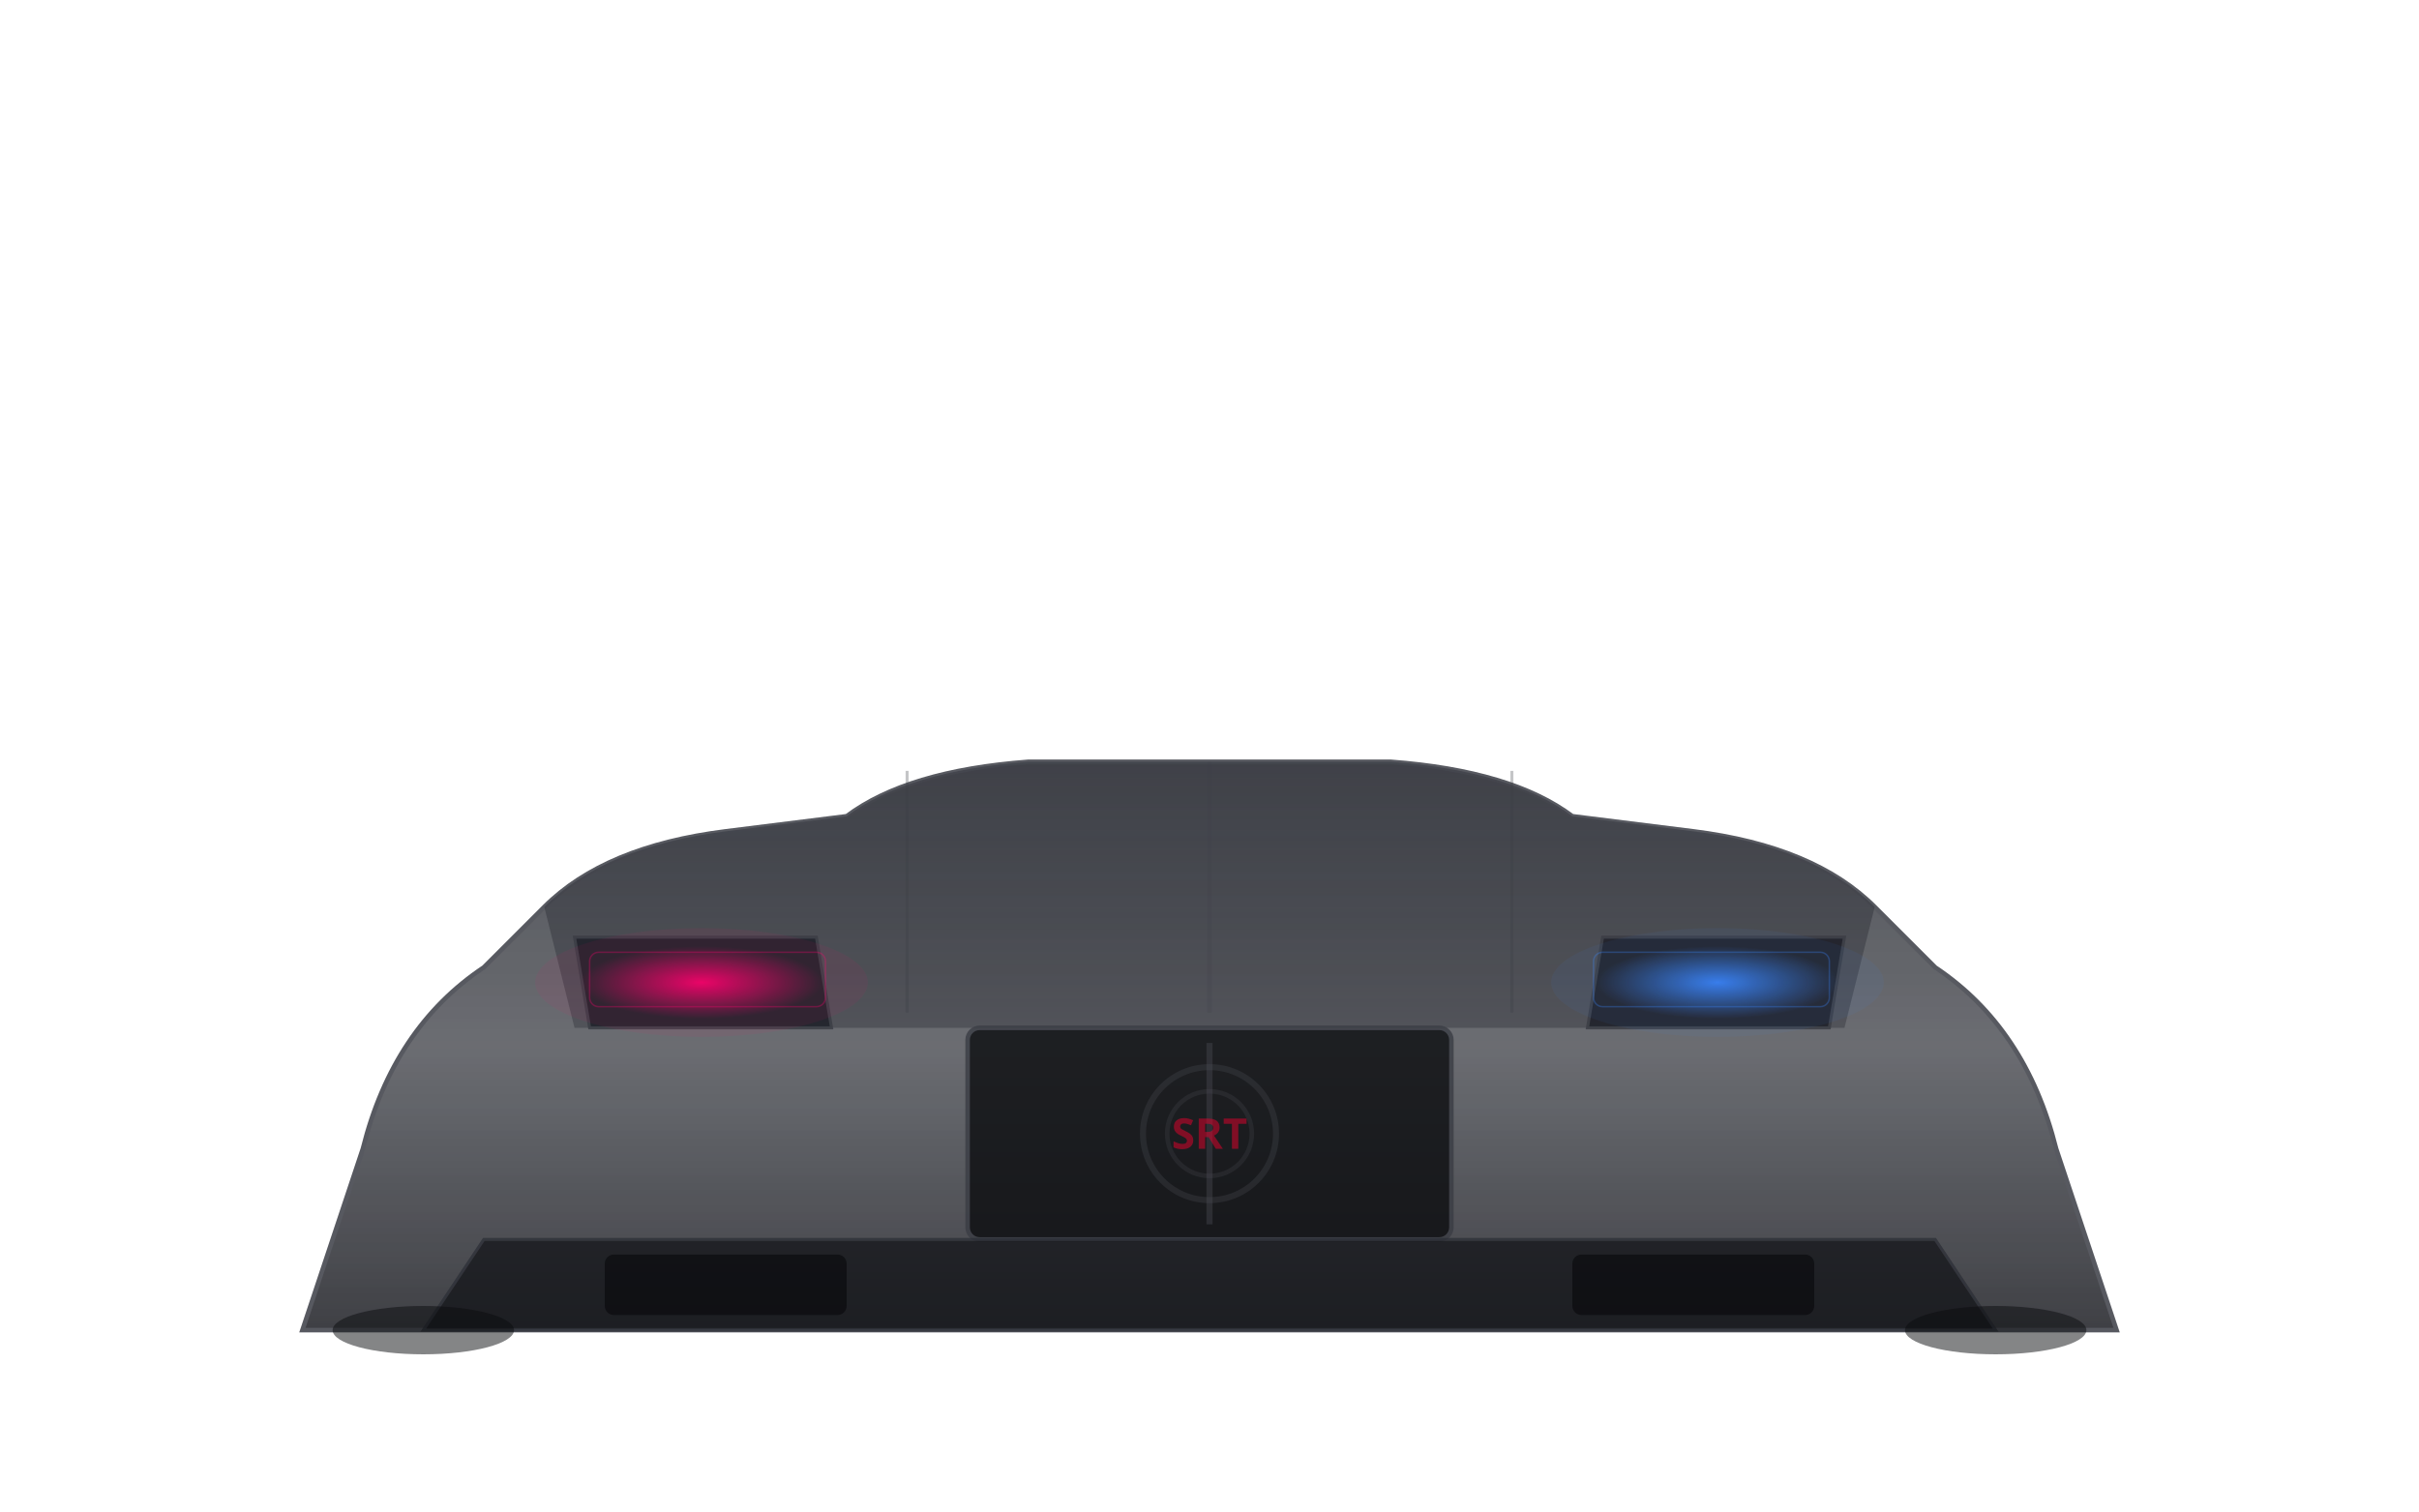
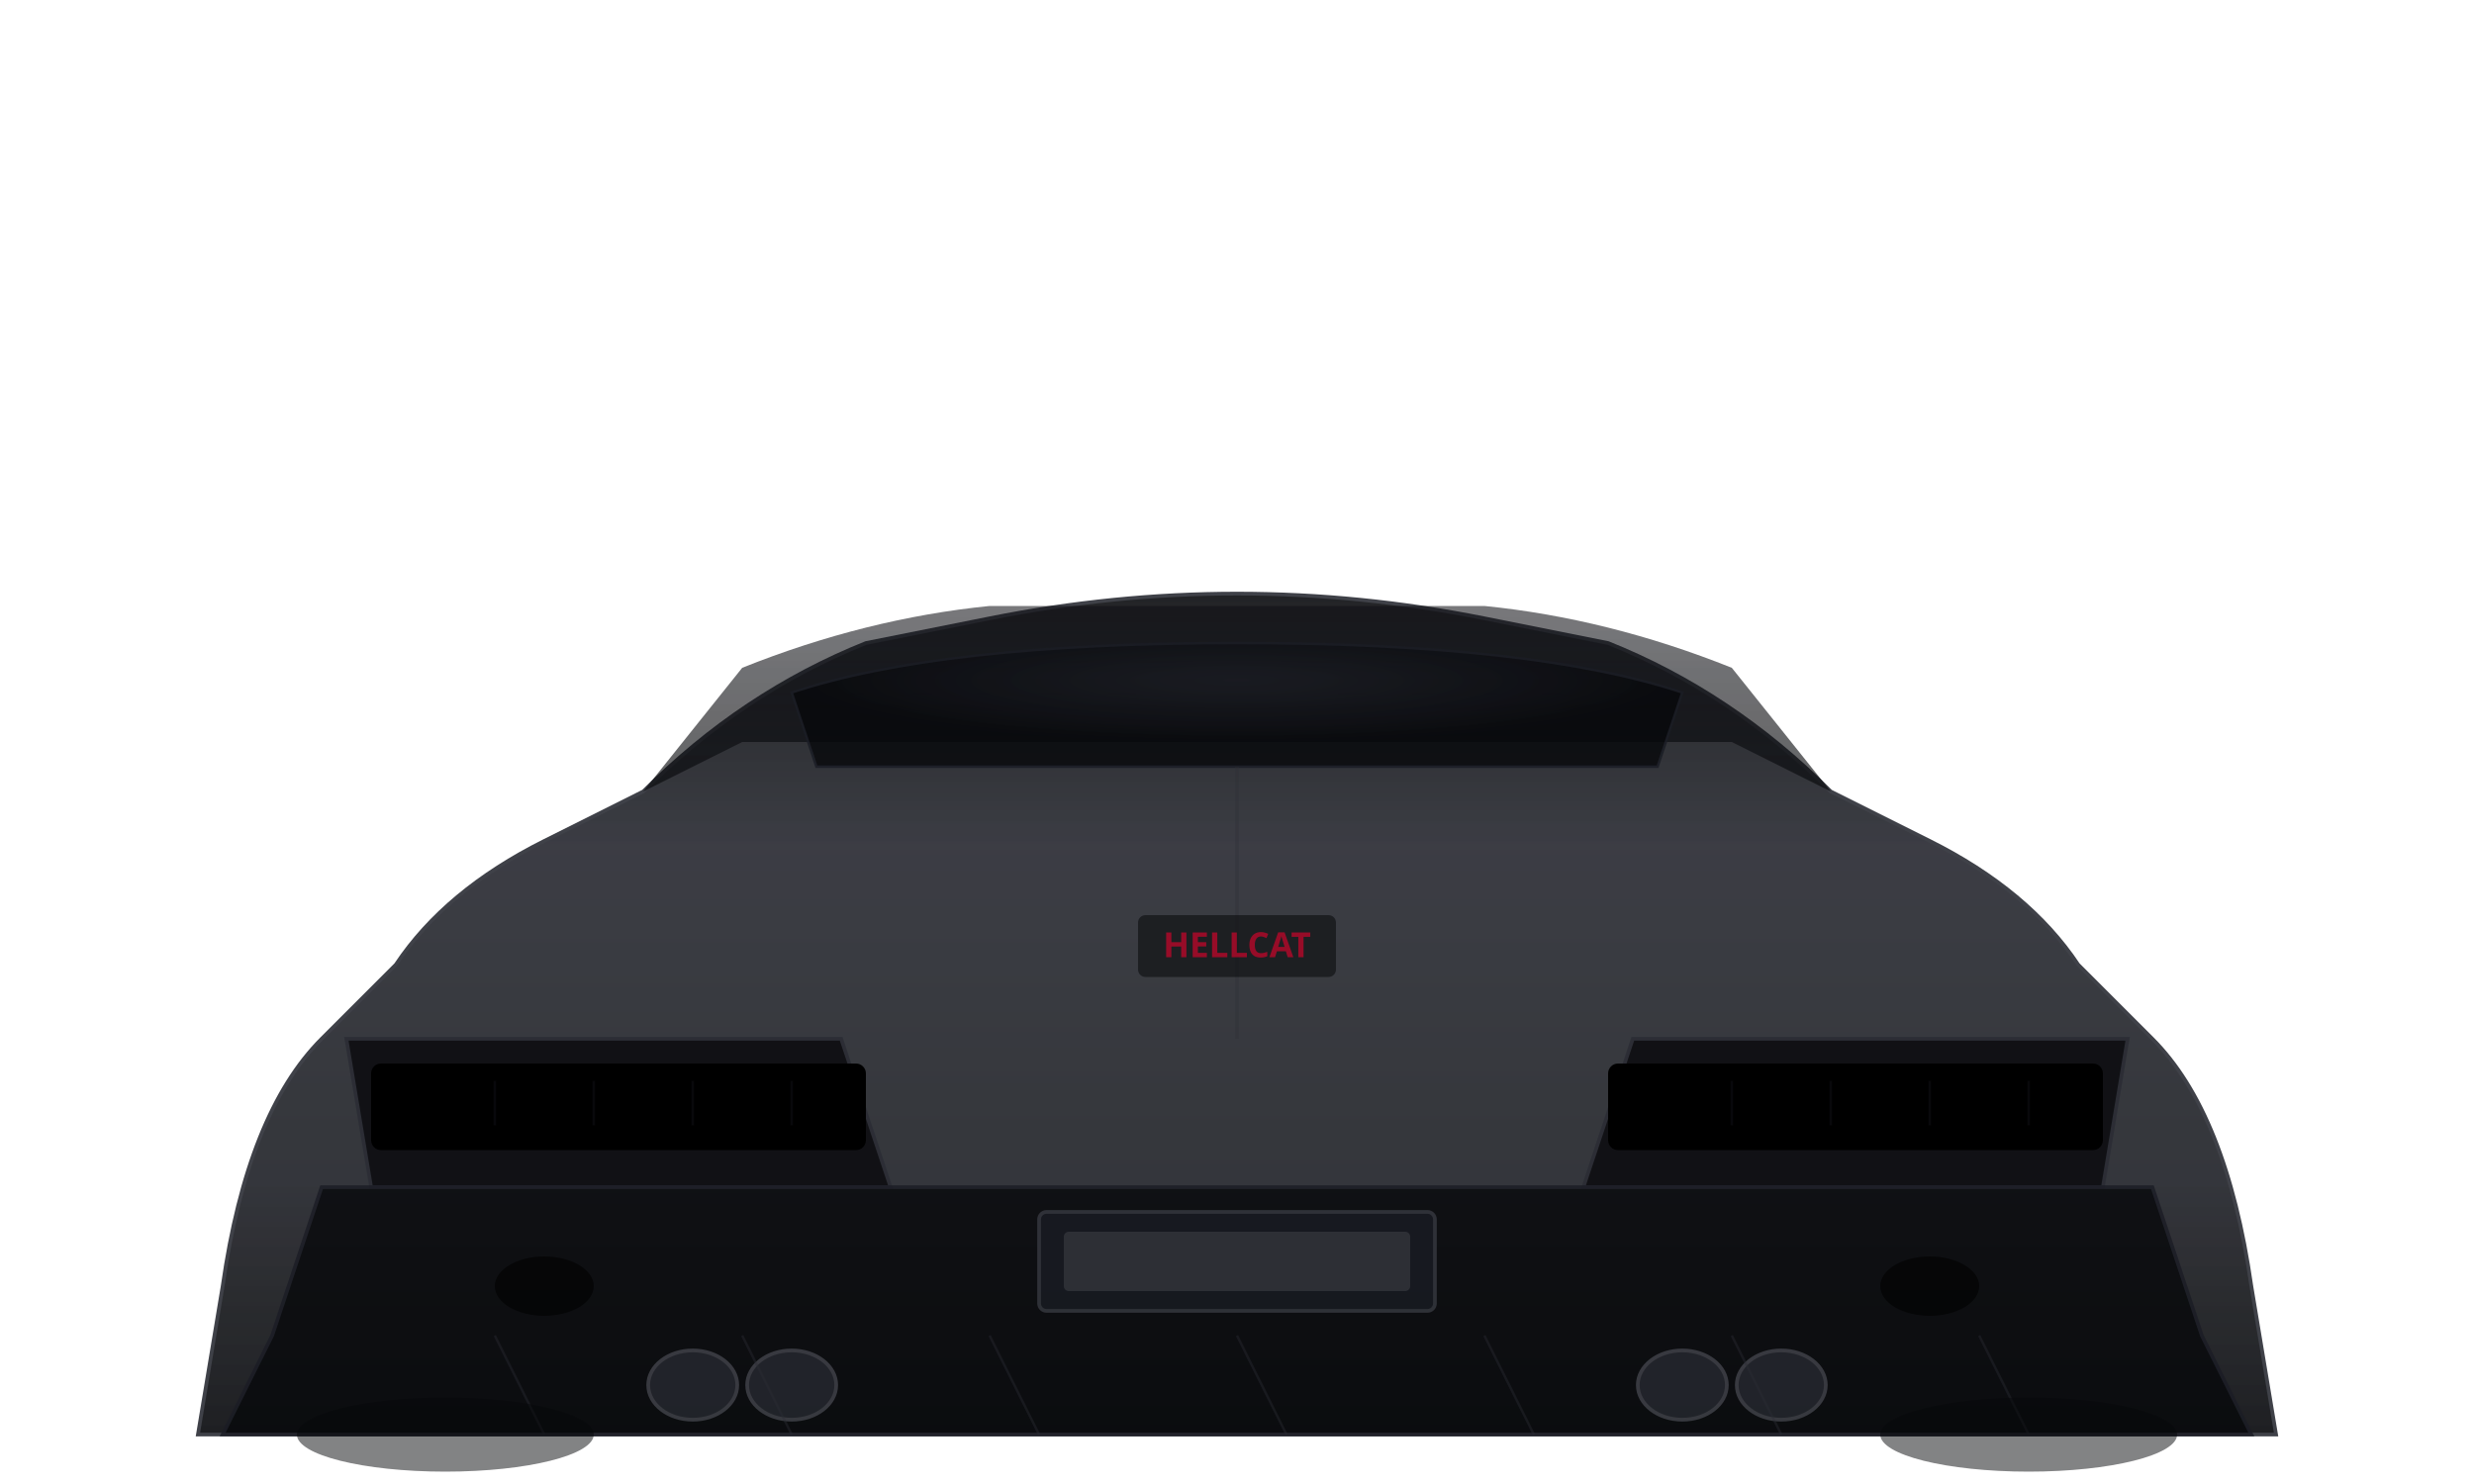
- <svg xmlns="http://www.w3.org/2000/svg" viewBox="0 0 800 500" preserveAspectRatio="xMidYMax meet">
+ <svg xmlns="http://www.w3.org/2000/svg" viewBox="0 0 1000 600" preserveAspectRatio="xMidYMax meet">
  <style>
-     .headlight-left { animation: rgbHL 6s ease-in-out infinite; }
-     .headlight-right { animation: rgbHR 6s ease-in-out infinite; }
-     .headlight-aura-left { animation: rgbAuraL 6s ease-in-out infinite; }
-     .headlight-aura-right { animation: rgbAuraR 6s ease-in-out infinite; }
-     .headlight-glow-left { animation: rgbGlowL 6s ease-in-out infinite; }
-     .headlight-glow-right { animation: rgbGlowR 6s ease-in-out infinite; }
-     @keyframes rgbHL {
-       0%   { fill: #ff006e; }
-       20%  { fill: #8338ec; }
+     .taillight-left { animation: rgbTailL 7s ease-in-out infinite; }
+     .taillight-right { animation: rgbTailR 7s ease-in-out infinite; }
+     .taillight-inner-left { animation: rgbInnerL 7s ease-in-out infinite; }
+     .taillight-inner-right { animation: rgbInnerR 7s ease-in-out infinite; }
+     .taillight-glow-left { animation: rgbGlowL 7s ease-in-out infinite; }
+     .taillight-glow-right { animation: rgbGlowR 7s ease-in-out infinite; }
+     .fog-left, .fog-right { animation: rgbFog 7s ease-in-out infinite; }
+     @keyframes rgbTailL {
+       0%   { fill: #ff0040; }
+       20%  { fill: #ff006e; }
+       40%  { fill: #8338ec; }
+       60%  { fill: #3a86ff; }
+       80%  { fill: #ff3b30; }
+       100% { fill: #ff0040; }
+     }
+     @keyframes rgbTailR {
+       0%   { fill: #ff3b30; }
+       20%  { fill: #ff006e; }
      40%  { fill: #3a86ff; }
-       60%  { fill: #06d6a0; }
-       80%  { fill: #ffbe0b; }
-       100% { fill: #ff006e; }
+       60%  { fill: #8338ec; }
+       80%  { fill: #ff0040; }
+       100% { fill: #ff3b30; }
    }
-     @keyframes rgbHR {
-       0%   { fill: #3a86ff; }
-       20%  { fill: #06d6a0; }
-       40%  { fill: #ffbe0b; }
-       60%  { fill: #ff006e; }
-       80%  { fill: #8338ec; }
-       100% { fill: #3a86ff; }
+     @keyframes rgbInnerL {
+       0%   { fill: #ff4060; opacity: 0.8; }
+       25%  { fill: #ff3380; opacity: 0.9; }
+       50%  { fill: #9966ff; opacity: 0.8; }
+       75%  { fill: #6699ff; opacity: 0.9; }
+       100% { fill: #ff4060; opacity: 0.8; }
    }
-     @keyframes rgbAuraL {
-       0%   { fill: #ff006e; opacity: 0.04; }
-       25%  { fill: #8338ec; opacity: 0.08; }
-       50%  { fill: #3a86ff; opacity: 0.04; }
-       75%  { fill: #06d6a0; opacity: 0.08; }
-       100% { fill: #ff006e; opacity: 0.04; }
-     }
-     @keyframes rgbAuraR {
-       0%   { fill: #3a86ff; opacity: 0.04; }
-       25%  { fill: #06d6a0; opacity: 0.08; }
-       50%  { fill: #ffbe0b; opacity: 0.04; }
-       75%  { fill: #ff006e; opacity: 0.08; }
-       100% { fill: #3a86ff; opacity: 0.04; }
+     @keyframes rgbInnerR {
+       0%   { fill: #ff6050; opacity: 0.8; }
+       25%  { fill: #ff3380; opacity: 0.9; }
+       50%  { fill: #6699ff; opacity: 0.8; }
+       75%  { fill: #9966ff; opacity: 0.9; }
+       100% { fill: #ff6050; opacity: 0.8; }
    }
    @keyframes rgbGlowL {
-       0%   { stroke: #ff006e; }
-       25%  { stroke: #8338ec; }
-       50%  { stroke: #3a86ff; }
-       75%  { stroke: #06d6a0; }
-       100% { stroke: #ff006e; }
+       0%   { fill: #ff0040; opacity: 0.15; }
+       25%  { fill: #ff006e; opacity: 0.2; }
+       50%  { fill: #8338ec; opacity: 0.15; }
+       75%  { fill: #3a86ff; opacity: 0.2; }
+       100% { fill: #ff0040; opacity: 0.15; }
    }
    @keyframes rgbGlowR {
-       0%   { stroke: #3a86ff; }
-       25%  { stroke: #06d6a0; }
-       50%  { stroke: #ffbe0b; }
-       75%  { stroke: #ff006e; }
-       100% { stroke: #3a86ff; }
+       0%   { fill: #ff3b30; opacity: 0.15; }
+       25%  { fill: #ff006e; opacity: 0.2; }
+       50%  { fill: #3a86ff; opacity: 0.15; }
+       75%  { fill: #8338ec; opacity: 0.2; }
+       100% { fill: #ff3b30; opacity: 0.15; }
+     }
+     @keyframes rgbFog {
+       0%   { fill: #ff6666; }
+       33%  { fill: #ff88ff; }
+       66%  { fill: #88ccff; }
+       100% { fill: #ff6666; }
    }
    @media (prefers-reduced-motion: reduce) {
-       .headlight-left, .headlight-right, .headlight-aura-left,
-       .headlight-aura-right, .headlight-glow-left, .headlight-glow-right { animation: none; }
+       .taillight-left, .taillight-right, .taillight-inner-left, .taillight-inner-right,
+       .taillight-glow-left, .taillight-glow-right, .fog-left, .fog-right { animation: none; }
    }
  </style>
  <defs>
    <linearGradient id="bodyGrad" x1="0%" y1="0%" x2="0%" y2="100%">
-       <stop offset="0%" style="stop-color:#1a1c24;stop-opacity:0.9" />
-       <stop offset="50%" style="stop-color:#252830;stop-opacity:0.8" />
-       <stop offset="100%" style="stop-color:#121319;stop-opacity:0.95" />
+       <stop offset="0%" style="stop-color:#0a0b0e;stop-opacity:1" />
+       <stop offset="30%" style="stop-color:#1a1c24;stop-opacity:0.95" />
+       <stop offset="70%" style="stop-color:#12141a;stop-opacity:0.95" />
+       <stop offset="100%" style="stop-color:#06070a;stop-opacity:1" />
    </linearGradient>
-     <radialGradient id="headlightL" cx="50%" cy="50%" r="50%">
-       <stop offset="0%" style="stop-color:#ff006e;stop-opacity:0.9" />
-       <stop offset="100%" style="stop-color:#ff006e;stop-opacity:0" />
+     <linearGradient id="roofGrad" x1="0%" y1="0%" x2="0%" y2="100%">
+       <stop offset="0%" style="stop-color:#0e0f14;stop-opacity:0.8" />
+       <stop offset="100%" style="stop-color:#06070a;stop-opacity:0.9" />
+     </linearGradient>
+     <radialGradient id="glassGrad" cx="50%" cy="30%">
+       <stop offset="0%" style="stop-color:#1a1c24;stop-opacity:0.6" />
+       <stop offset="100%" style="stop-color:#06070a;stop-opacity:0.95" />
    </radialGradient>
-     <radialGradient id="headlightR" cx="50%" cy="50%" r="50%">
-       <stop offset="0%" style="stop-color:#3a86ff;stop-opacity:0.9" />
-       <stop offset="100%" style="stop-color:#3a86ff;stop-opacity:0" />
-     </radialGradient>
-     <linearGradient id="hoodGrad" x1="0%" y1="0%" x2="0%" y2="100%">
-       <stop offset="0%" style="stop-color:#2a2c34;stop-opacity:0.7" />
-       <stop offset="100%" style="stop-color:#1a1c24;stop-opacity:0.5" />
-     </linearGradient>
  </defs>
-   <path d="M 100 440     L 120 380     Q 130 340 160 320     L 180 300     Q 200 280 240 275     L 280 270     Q 300 255 340 252     L 460 252     Q 500 255 520 270     L 560 275     Q 600 280 620 300     L 640 320     Q 670 340 680 380     L 700 440     Z" fill="url(#bodyGrad)" stroke="#3a3c44" stroke-width="1.5" opacity="0.85" />
-   <path d="M 180 300     Q 200 280 240 275     L 280 270     Q 300 255 340 252     L 460 252     Q 500 255 520 270     L 560 275     Q 600 280 620 300     L 610 340     L 190 340     Z" fill="url(#hoodGrad)" opacity="0.6" />
-   <line x1="300" y1="255" x2="300" y2="335" stroke="#3a3c44" stroke-width="1" opacity="0.3" />
-   <line x1="500" y1="255" x2="500" y2="335" stroke="#3a3c44" stroke-width="1" opacity="0.3" />
-   <line x1="400" y1="252" x2="400" y2="335" stroke="#3a3c44" stroke-width="1.5" opacity="0.2" />
-   <rect x="320" y="340" width="160" height="70" rx="4" fill="#0a0b0e" stroke="#3a3c44" stroke-width="1.5" opacity="0.8" />
-   <line x1="400" y1="345" x2="400" y2="405" stroke="#4a4c54" stroke-width="2" opacity="0.4" />
-   <circle cx="400" cy="375" r="22" fill="none" stroke="#4a4c54" stroke-width="2" opacity="0.3" />
-   <circle cx="400" cy="375" r="14" fill="none" stroke="#4a4c54" stroke-width="1.5" opacity="0.25" />
-   <text x="400" y="380" text-anchor="middle" font-family="sans-serif" font-weight="bold" font-size="14" fill="#e8002c" opacity="0.5">SRT</text>
-   <path d="M 190 310 L 270 310 L 275 340 L 195 340 Z" fill="#1a1c24" stroke="#3a3c44" stroke-width="1" opacity="0.8" />
-   <ellipse cx="232" cy="325" rx="40" ry="12" fill="url(#headlightL)" class="headlight-left" />
-   <rect x="195" y="315" width="78" height="18" rx="3" fill="none" stroke="#ff006e" stroke-width="0.5" opacity="0.3" class="headlight-glow-left" />
-   <path d="M 530 310 L 610 310 L 605 340 L 525 340 Z" fill="#1a1c24" stroke="#3a3c44" stroke-width="1" opacity="0.8" />
-   <ellipse cx="568" cy="325" rx="40" ry="12" fill="url(#headlightR)" class="headlight-right" />
-   <rect x="527" y="315" width="78" height="18" rx="3" fill="none" stroke="#3a86ff" stroke-width="0.5" opacity="0.3" class="headlight-glow-right" />
-   <path d="M 160 410 L 640 410 L 660 440 L 140 440 Z" fill="#0e0f14" stroke="#2a2c34" stroke-width="1" opacity="0.7" />
-   <rect x="200" y="415" width="80" height="20" rx="3" fill="#06070a" opacity="0.6" />
-   <rect x="520" y="415" width="80" height="20" rx="3" fill="#06070a" opacity="0.6" />
-   <ellipse cx="140" cy="440" rx="30" ry="8" fill="#0a0b0e" opacity="0.5" />
-   <ellipse cx="660" cy="440" rx="30" ry="8" fill="#0a0b0e" opacity="0.5" />
-   <ellipse cx="232" cy="325" rx="55" ry="18" fill="#ff006e" opacity="0.06" class="headlight-aura-left" />
-   <ellipse cx="568" cy="325" rx="55" ry="18" fill="#3a86ff" opacity="0.06" class="headlight-aura-right" />
+   <path d="M 80 580     L 90 520     Q 100 450 130 420     L 160 390     Q 180 360 220 340     L 260 320     Q 300 280 350 260     L 400 250     Q 450 240 500 240     Q 550 240 600 250     L 650 260     Q 700 280 740 320     L 780 340     Q 820 360 840 390     L 870 420     Q 900 450 910 520     L 920 580     Z" fill="url(#bodyGrad)" stroke="#2a2c34" stroke-width="1.5" opacity="0.9" />
+   <path d="M 260 320 L 300 270 Q 350 250 400 245 L 600 245 Q 650 250 700 270 L 740 320 L 700 300 L 300 300 Z" fill="url(#roofGrad)" opacity="0.7" />
+   <path d="M 320 280 Q 380 260 500 260 Q 620 260 680 280 L 670 310 L 330 310 Z" fill="url(#glassGrad)" stroke="#1a1c24" stroke-width="1" opacity="0.85" />
+   <line x1="500" y1="310" x2="500" y2="420" stroke="#2a2c34" stroke-width="1.5" opacity="0.3" />
+   <rect x="460" y="370" width="80" height="25" rx="3" fill="#0a0b0e" opacity="0.6" />
+   <text x="500" y="387" text-anchor="middle" font-family="sans-serif" font-weight="bold" font-size="14" fill="#e8002c" opacity="0.6">HELLCAT</text>
+   <g id="taillight-left-assembly">
+     <path d="M 140 420 L 340 420 L 360 480 L 150 480 Z" fill="#0a0b0e" stroke="#2a2c34" stroke-width="1.5" opacity="0.85" />
+     <rect x="160" y="435" width="180" height="22" rx="2" class="taillight-left" opacity="0.95" />
+     <rect x="165" y="439" width="170" height="14" rx="1.5" class="taillight-inner-left" />
+     <rect x="150" y="430" width="200" height="35" rx="4" class="taillight-glow-left" />
+     <line x1="200" y1="437" x2="200" y2="455" stroke="#1a1c24" stroke-width="1" opacity="0.3" />
+     <line x1="240" y1="437" x2="240" y2="455" stroke="#1a1c24" stroke-width="1" opacity="0.3" />
+     <line x1="280" y1="437" x2="280" y2="455" stroke="#1a1c24" stroke-width="1" opacity="0.3" />
+     <line x1="320" y1="437" x2="320" y2="455" stroke="#1a1c24" stroke-width="1" opacity="0.3" />
+   </g>
+   <g id="taillight-right-assembly">
+     <path d="M 660 420 L 860 420 L 850 480 L 640 480 Z" fill="#0a0b0e" stroke="#2a2c34" stroke-width="1.5" opacity="0.85" />
+     <rect x="660" y="435" width="180" height="22" rx="2" class="taillight-right" opacity="0.95" />
+     <rect x="665" y="439" width="170" height="14" rx="1.5" class="taillight-inner-right" />
+     <rect x="650" y="430" width="200" height="35" rx="4" class="taillight-glow-right" />
+     <line x1="700" y1="437" x2="700" y2="455" stroke="#1a1c24" stroke-width="1" opacity="0.3" />
+     <line x1="740" y1="437" x2="740" y2="455" stroke="#1a1c24" stroke-width="1" opacity="0.3" />
+     <line x1="780" y1="437" x2="780" y2="455" stroke="#1a1c24" stroke-width="1" opacity="0.3" />
+     <line x1="820" y1="437" x2="820" y2="455" stroke="#1a1c24" stroke-width="1" opacity="0.3" />
+   </g>
+   <path d="M 130 480 L 870 480 L 890 540 Q 900 560 910 580 L 90 580 Q 100 560 110 540 Z" fill="#06070a" stroke="#1a1c24" stroke-width="1.5" opacity="0.8" />
+   <ellipse cx="220" cy="520" rx="20" ry="12" class="fog-left" opacity="0.6" />
+   <ellipse cx="780" cy="520" rx="20" ry="12" class="fog-right" opacity="0.6" />
+   <ellipse cx="280" cy="560" rx="18" ry="14" fill="#2a2c34" stroke="#4a4c54" stroke-width="1.5" opacity="0.7" />
+   <ellipse cx="320" cy="560" rx="18" ry="14" fill="#2a2c34" stroke="#4a4c54" stroke-width="1.5" opacity="0.7" />
+   <ellipse cx="680" cy="560" rx="18" ry="14" fill="#2a2c34" stroke="#4a4c54" stroke-width="1.5" opacity="0.7" />
+   <ellipse cx="720" cy="560" rx="18" ry="14" fill="#2a2c34" stroke="#4a4c54" stroke-width="1.5" opacity="0.7" />
+   <line x1="200" y1="540" x2="220" y2="580" stroke="#2a2c34" stroke-width="1" opacity="0.4" />
+   <line x1="300" y1="540" x2="320" y2="580" stroke="#2a2c34" stroke-width="1" opacity="0.4" />
+   <line x1="400" y1="540" x2="420" y2="580" stroke="#2a2c34" stroke-width="1" opacity="0.4" />
+   <line x1="500" y1="540" x2="520" y2="580" stroke="#2a2c34" stroke-width="1" opacity="0.4" />
+   <line x1="600" y1="540" x2="620" y2="580" stroke="#2a2c34" stroke-width="1" opacity="0.4" />
+   <line x1="700" y1="540" x2="720" y2="580" stroke="#2a2c34" stroke-width="1" opacity="0.4" />
+   <line x1="800" y1="540" x2="820" y2="580" stroke="#2a2c34" stroke-width="1" opacity="0.4" />
+   <rect x="420" y="490" width="160" height="40" rx="3" fill="#1a1c24" stroke="#3a3c44" stroke-width="1.5" opacity="0.75" />
+   <rect x="430" y="498" width="140" height="24" rx="2" fill="#f5f5f7" opacity="0.1" />
+   <ellipse cx="180" cy="580" rx="60" ry="15" fill="#06070a" opacity="0.5" />
+   <ellipse cx="820" cy="580" rx="60" ry="15" fill="#06070a" opacity="0.5" />
</svg>
